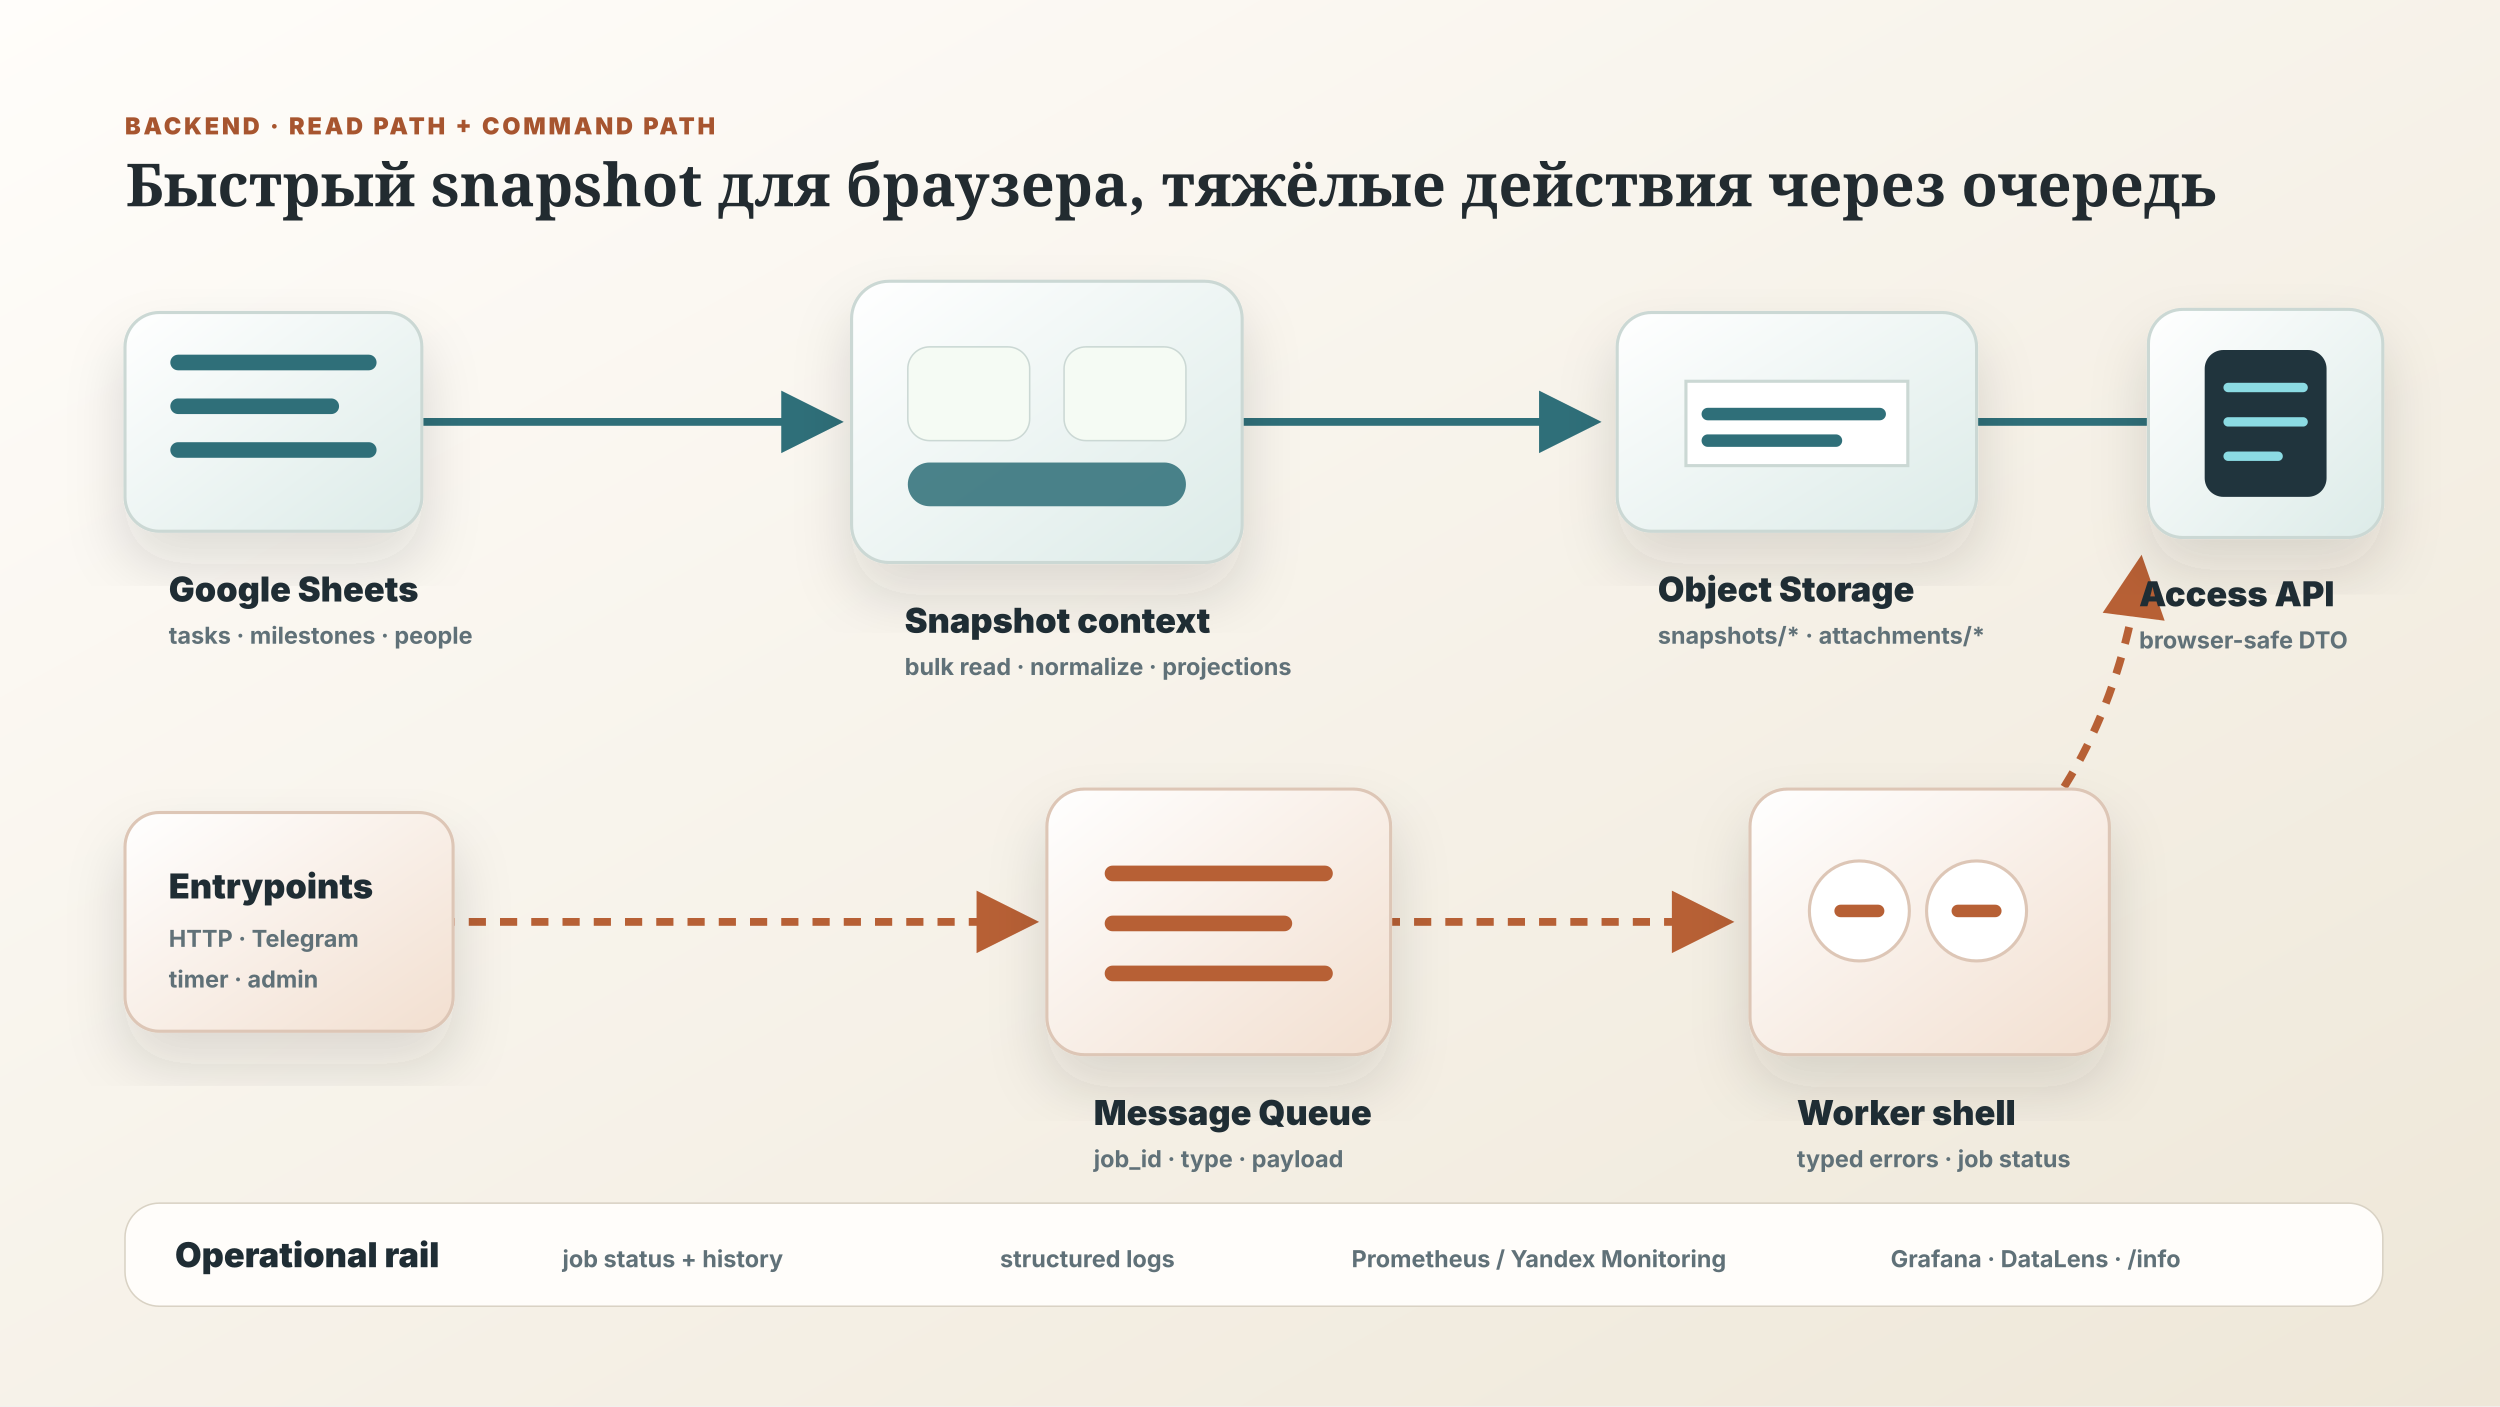
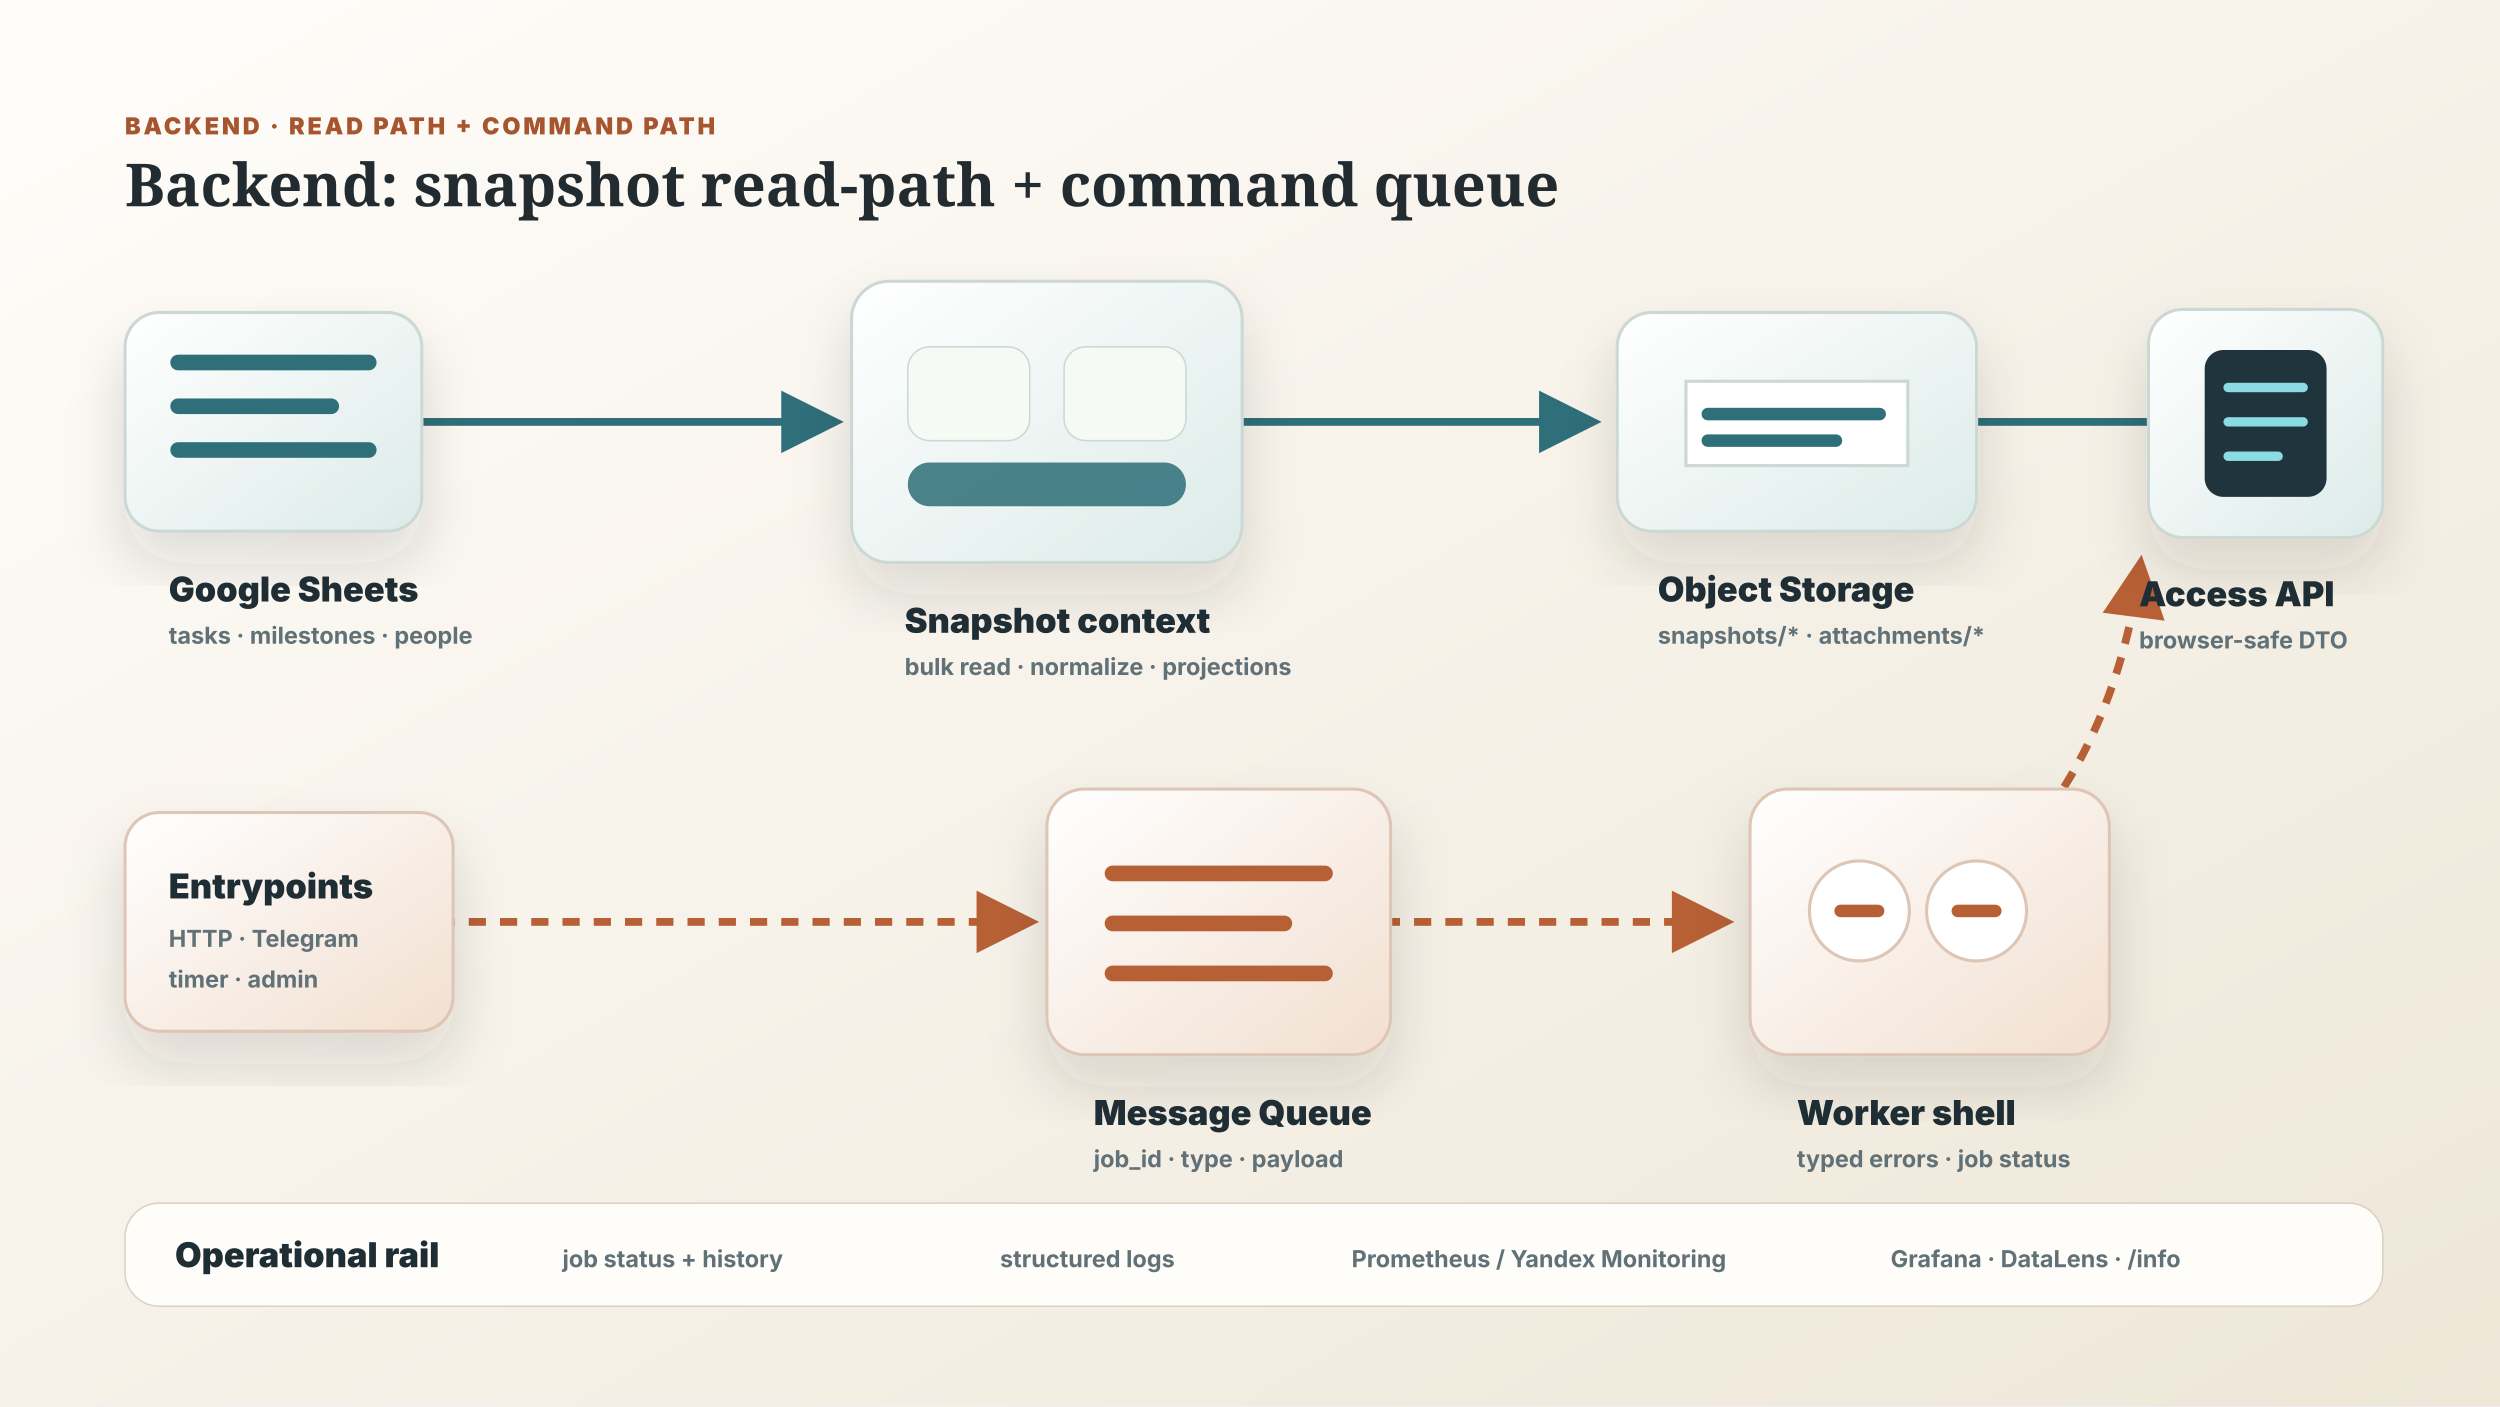
<svg xmlns="http://www.w3.org/2000/svg" width="1600" height="900" viewBox="0 0 1600 900" role="img" aria-labelledby="title desc">
  <defs>
    <linearGradient id="bg" x1="0" x2="1" y1="0" y2="1">
      <stop offset="0" stop-color="#fffdfa" />
      <stop offset="1" stop-color="#eee7d8" />
    </linearGradient>
    <linearGradient id="cubeA" x1="0" x2="1" y1="0" y2="1">
      <stop offset="0" stop-color="#ffffff" />
      <stop offset="1" stop-color="#dcebe8" />
    </linearGradient>
    <linearGradient id="cubeB" x1="0" x2="1" y1="0" y2="1">
      <stop offset="0" stop-color="#ffffff" />
      <stop offset="1" stop-color="#f2dfd0" />
    </linearGradient>
    <marker id="arrow" markerWidth="12" markerHeight="12" refX="9" refY="6" orient="auto">
      <path d="M2 2 10 6 2 10Z" fill="#2f6f79" />
    </marker>
    <marker id="arrow2" markerWidth="12" markerHeight="12" refX="9" refY="6" orient="auto">
      <path d="M2 2 10 6 2 10Z" fill="#b76035" />
    </marker>
    <filter id="shadow" x="-25%" y="-25%" width="150%" height="150%">
      <feDropShadow dx="0" dy="20" stdDeviation="18" flood-color="#243036" flood-opacity=".14" />
    </filter>
    <style>
      .title{font:900 38px Georgia,serif;fill:#222b30}
      .k{font:900 15px Inter,Arial,sans-serif;letter-spacing:.12em;fill:#a7552f}
      .h{font:850 22px Inter,Arial,sans-serif;fill:#1f2d34}
      .s{font:700 15px Inter,Arial,sans-serif;fill:#607178}
      .module{fill:url(#cubeA);stroke:#cbd8d4;stroke-width:2;filter:url(#shadow)}
      .module2{fill:url(#cubeB);stroke:#ddc6b6;stroke-width:2;filter:url(#shadow)}
      .rail{fill:none;stroke:#2f6f79;stroke-width:5;marker-end:url(#arrow)}
      .async{fill:none;stroke:#b76035;stroke-width:5;stroke-dasharray:11 9;marker-end:url(#arrow2)}
    </style>
  </defs>
  <rect width="1600" height="900" fill="url(#bg)" />
  <text x="80" y="86" class="k">BACKEND · READ PATH + COMMAND PATH</text>
-   <text x="80" y="132" class="title">Быстрый snapshot для браузера, тяжёлые действия через очередь</text>
+   <text x="80" y="132" class="title">Backend: snapshot read-path + command queue</text>
  <path d="M242 270 C390 270 410 270 535 270" class="rail" />
  <path d="M760 270 C882 270 900 270 1020 270" class="rail" />
  <path d="M1238 270 C1320 270 1348 270 1425 270" class="rail" />
  <path d="M260 590 C440 590 490 590 660 590" class="async" />
  <path d="M865 590 C965 590 1000 590 1105 590" class="async" />
  <path d="M1270 565 C1330 510 1360 438 1370 360" class="async" />
  <g transform="translate(80 200)">
    <rect width="190" height="140" rx="22" class="module" />
    <path d="M34 32h122M34 60h98M34 88h122" stroke="#2f6f79" stroke-width="10" stroke-linecap="round" />
    <text x="28" y="185" class="h">Google Sheets</text>
    <text x="28" y="212" class="s">tasks · milestones · people</text>
  </g>
  <g transform="translate(545 180)">
    <rect width="250" height="180" rx="24" class="module" />
    <rect x="36" y="42" width="78" height="60" rx="14" fill="#f5fbf4" stroke="#cbd8d4" />
    <rect x="136" y="42" width="78" height="60" rx="14" fill="#f5fbf4" stroke="#cbd8d4" />
    <rect x="36" y="116" width="178" height="28" rx="14" fill="#2f6f79" opacity=".86" />
    <text x="34" y="225" class="h">Snapshot context</text>
    <text x="34" y="252" class="s">bulk read · normalize · projections</text>
  </g>
  <g transform="translate(1035 200)">
    <rect width="230" height="140" rx="22" class="module" />
    <path d="M44 44h142v54H44z" fill="#ffffff" stroke="#cbd8d4" stroke-width="2" />
    <path d="M58 65h110M58 82h82" stroke="#2f6f79" stroke-width="8" stroke-linecap="round" />
    <text x="26" y="185" class="h">Object Storage</text>
    <text x="26" y="212" class="s">snapshots/* · attachments/*</text>
  </g>
  <g transform="translate(1375 198)">
    <rect width="150" height="146" rx="22" class="module" />
    <rect x="36" y="26" width="78" height="94" rx="12" fill="#20343d" />
    <path d="M51 50h48M51 72h48M51 94h32" stroke="#8bdbe3" stroke-width="6" stroke-linecap="round" />
    <text x="-6" y="190" class="h">Access API</text>
    <text x="-6" y="217" class="s">browser-safe DTO</text>
  </g>
  <g transform="translate(80 520)">
    <rect width="210" height="140" rx="22" class="module2" />
    <text x="28" y="55" class="h">Entrypoints</text>
    <text x="28" y="86" class="s">HTTP · Telegram</text>
    <text x="28" y="112" class="s">timer · admin</text>
  </g>
  <g transform="translate(670 505)">
    <rect width="220" height="170" rx="24" class="module2" />
    <path d="M42 54h136M42 86h110M42 118h136" stroke="#b76035" stroke-width="10" stroke-linecap="round" />
    <text x="30" y="215" class="h">Message Queue</text>
    <text x="30" y="242" class="s">job_id · type · payload</text>
  </g>
  <g transform="translate(1120 505)">
    <rect width="230" height="170" rx="24" class="module2" />
    <circle cx="70" cy="78" r="32" fill="#fff" stroke="#ddc6b6" stroke-width="2" />
    <circle cx="145" cy="78" r="32" fill="#fff" stroke="#ddc6b6" stroke-width="2" />
    <path d="M58 78h24M133 78h24" stroke="#b76035" stroke-width="8" stroke-linecap="round" />
    <text x="30" y="215" class="h">Worker shell</text>
    <text x="30" y="242" class="s">typed errors · job status</text>
  </g>
  <rect x="80" y="770" width="1445" height="66" rx="22" fill="#fffdfa" stroke="#d9d2c4" />
  <text x="112" y="811" class="h">Operational rail</text>
  <text x="360" y="811" class="s">job status + history</text>
  <text x="640" y="811" class="s">structured logs</text>
  <text x="865" y="811" class="s">Prometheus / Yandex Monitoring</text>
  <text x="1210" y="811" class="s">Grafana · DataLens · /info</text>
</svg>
